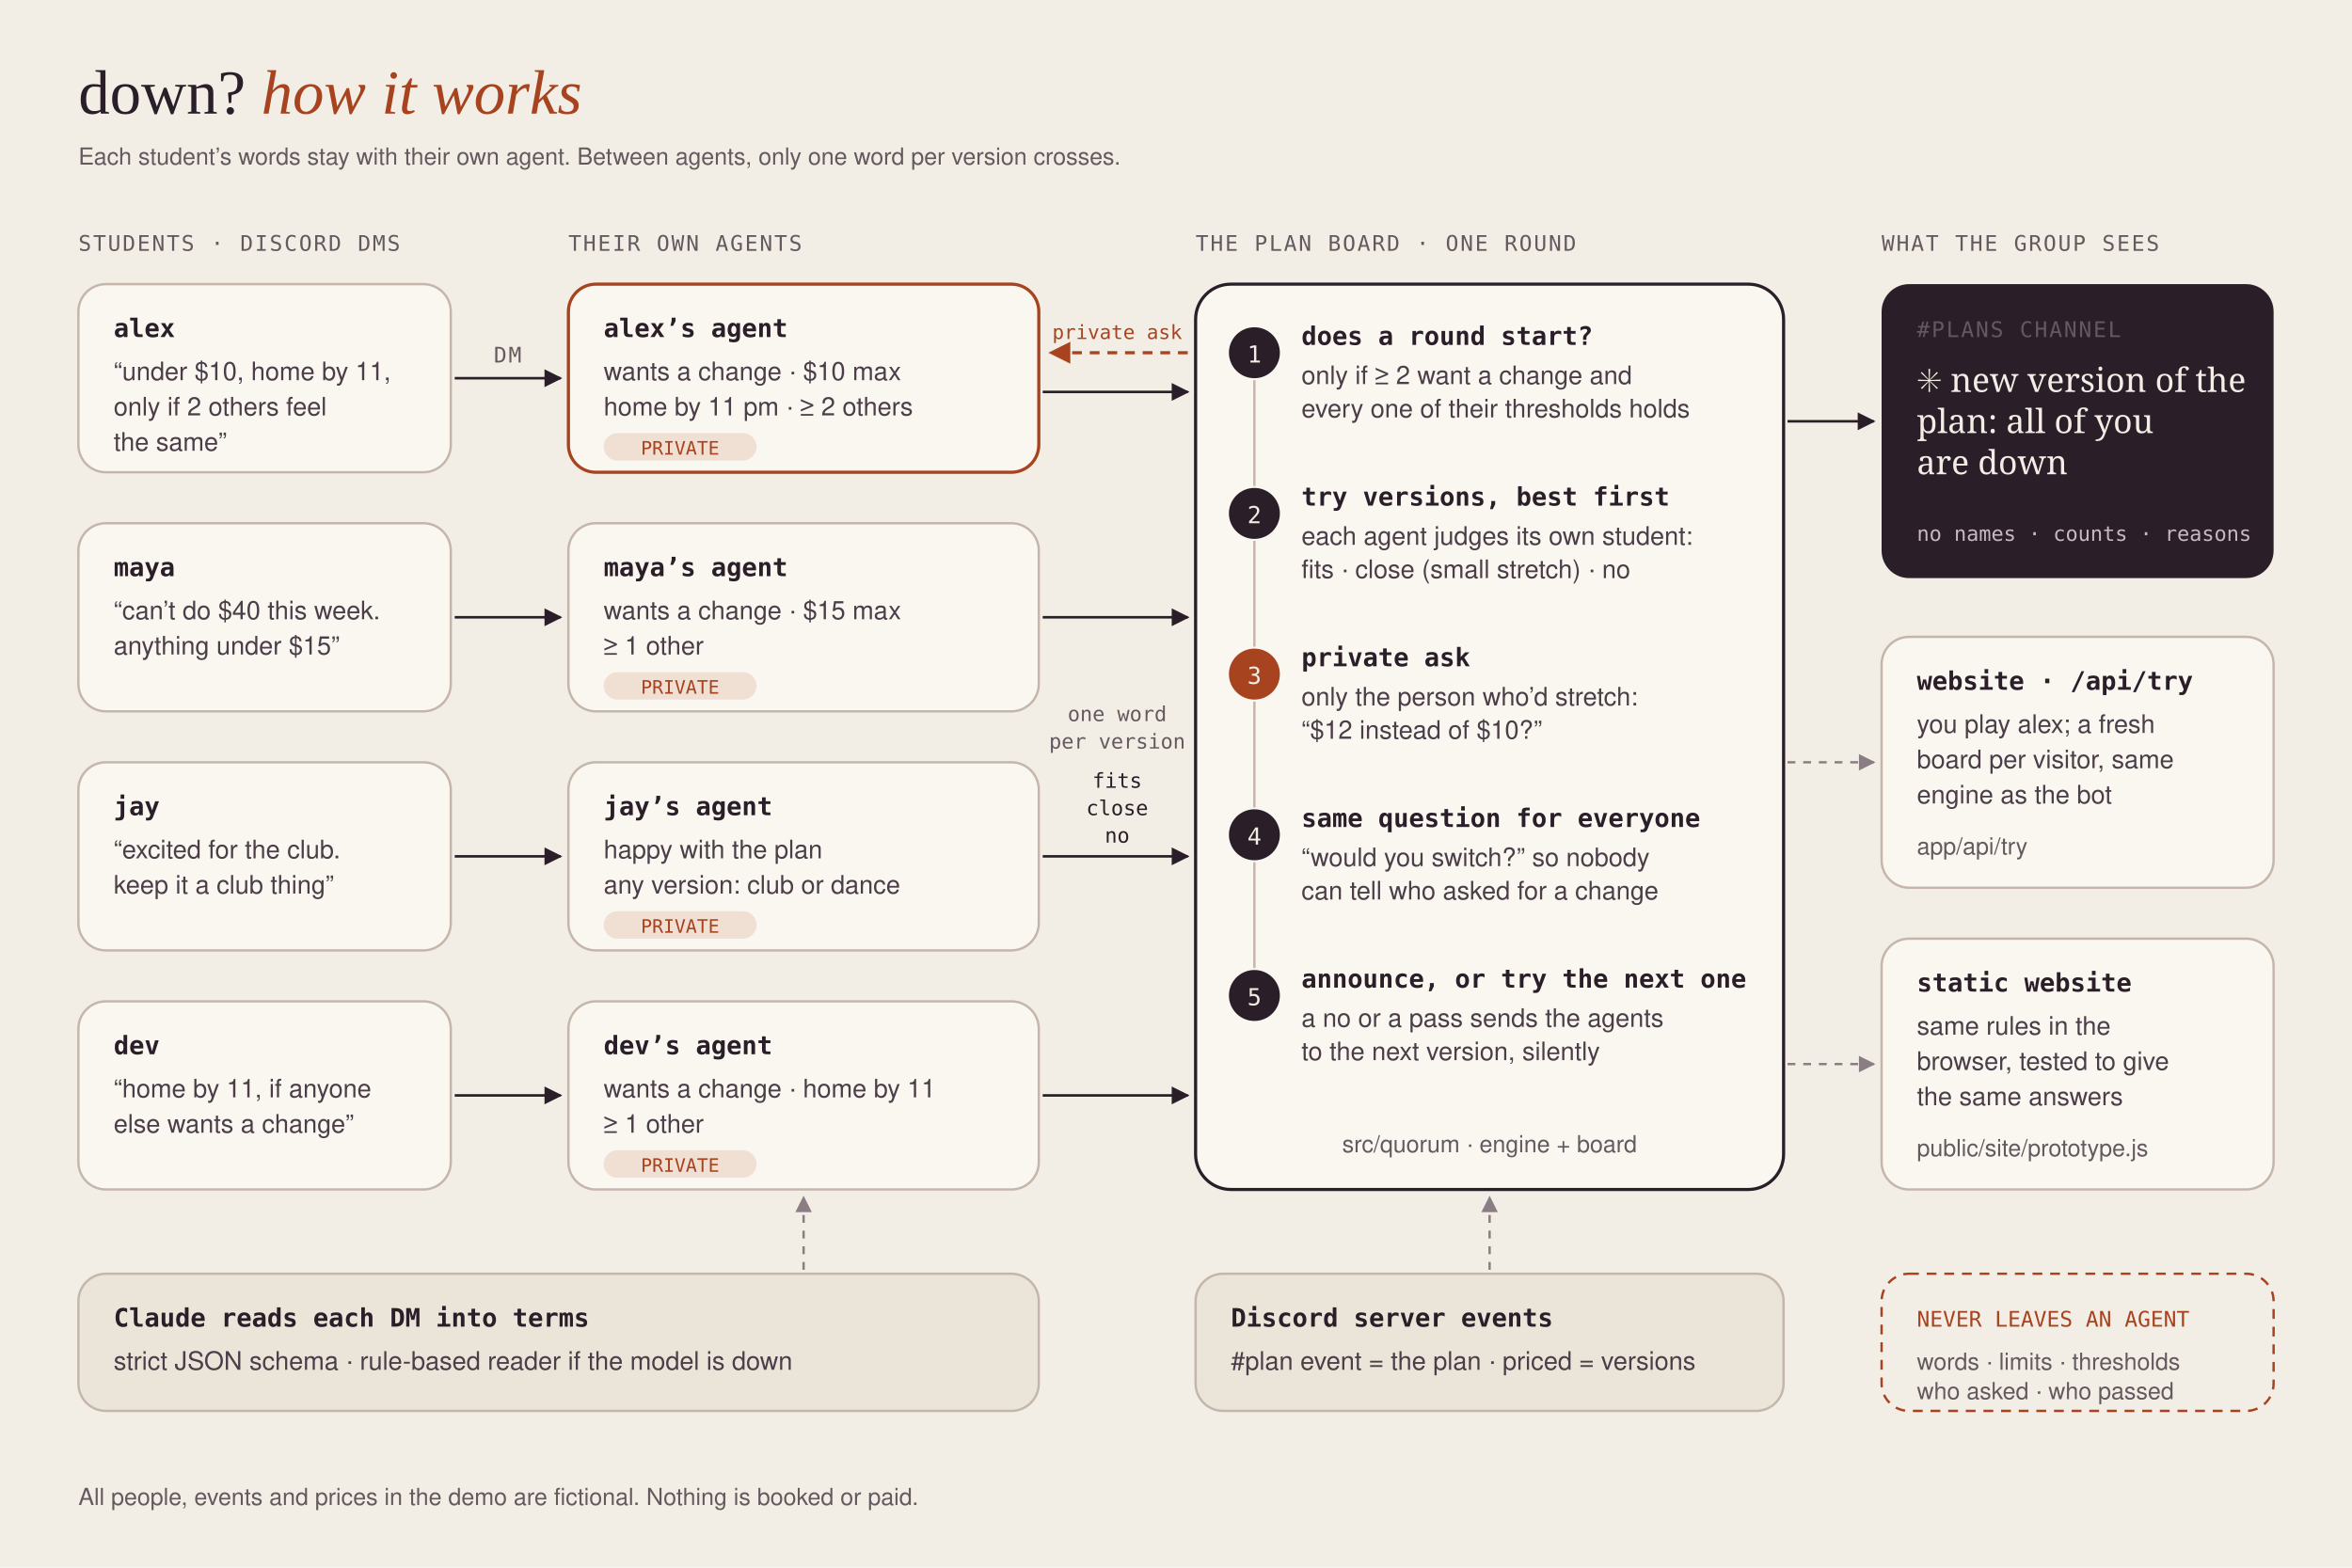
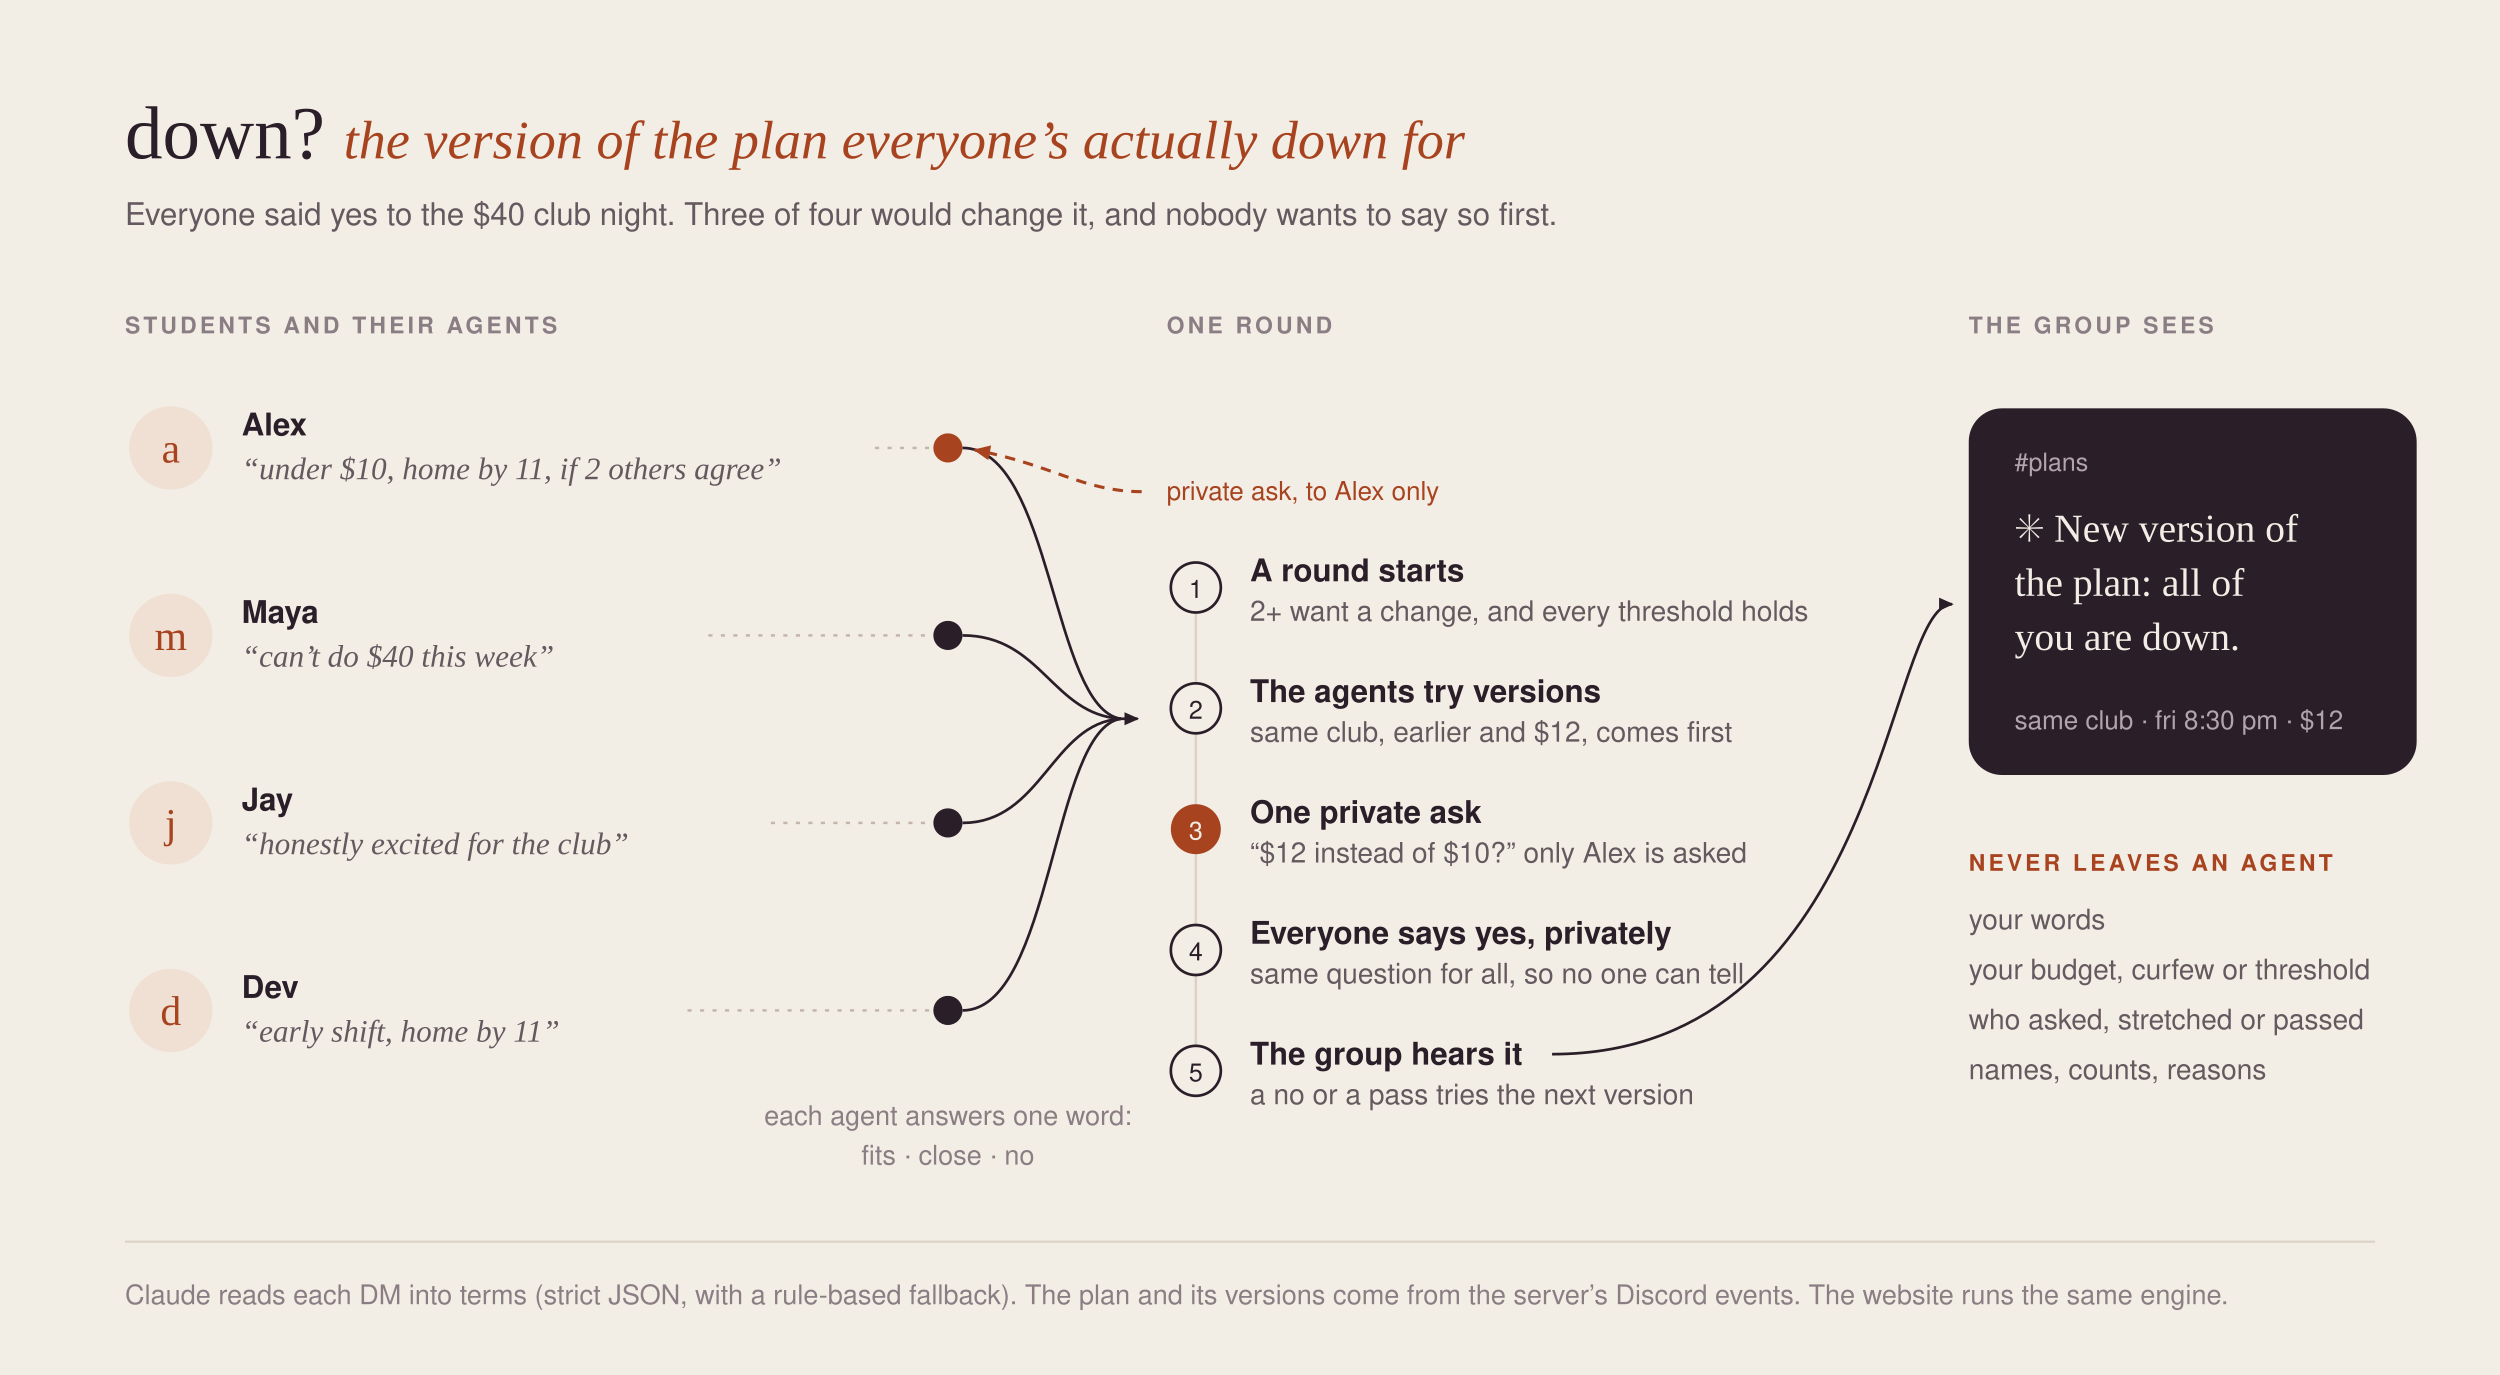
- <svg xmlns="http://www.w3.org/2000/svg" viewBox="0 0 1200 800" width="1200" height="800" font-family="-apple-system, 'Segoe UI', Helvetica, Arial, sans-serif">
+ <svg xmlns="http://www.w3.org/2000/svg" viewBox="0 0 1200 660" width="1200" height="660" font-family="-apple-system, 'Segoe UI', Helvetica, Arial, sans-serif">
  <defs>
-     <marker id="ink" viewBox="0 0 10 10" refX="9" refY="5" markerWidth="7" markerHeight="7" orient="auto-start-reverse">
-       <path d="M0 0L10 5L0 10z" fill="#2a1e29" />
+     <marker id="ink" viewBox="0 0 10 10" refX="8" refY="5" markerWidth="6" markerHeight="6" orient="auto">
+       <path d="M0 1L9 5L0 9z" fill="#2a1e29" />
    </marker>
-     <marker id="rust" viewBox="0 0 10 10" refX="9" refY="5" markerWidth="7" markerHeight="7" orient="auto-start-reverse">
-       <path d="M0 0L10 5L0 10z" fill="#a8431f" />
-     </marker>
-     <marker id="soft" viewBox="0 0 10 10" refX="9" refY="5" markerWidth="7" markerHeight="7" orient="auto-start-reverse">
-       <path d="M0 0L10 5L0 10z" fill="#8a7d84" />
+     <marker id="rust" viewBox="0 0 10 10" refX="8" refY="5" markerWidth="6" markerHeight="6" orient="auto">
+       <path d="M0 1L9 5L0 9z" fill="#a8431f" />
    </marker>
    <style>
-       .t { font-family: Georgia, 'Times New Roman', serif; fill: #2a1e29; }
-       .m { font-family: ui-monospace, Menlo, Consolas, monospace; }
-       .lab { font-family: ui-monospace, Menlo, Consolas, monospace; font-size: 11px; letter-spacing: .08em; fill: #655960; }
-       .name { font-family: ui-monospace, Menlo, Consolas, monospace; font-size: 13px; font-weight: 600; fill: #2a1e29; }
-       .body { font-size: 13px; fill: #4b3e49; }
-       .small { font-size: 12px; fill: #655960; }
-       .card { fill: #faf7f1; stroke: #c4b6ab; stroke-width: 1.2; }
-       .lock { fill: #f0dfd3; }
+       .serif { font-family: Georgia, 'Times New Roman', serif; }
+       .zone { font-size: 11px; letter-spacing: .14em; fill: #8a7d84; font-weight: 600; }
+       .name { font-size: 15px; font-weight: 600; fill: #2a1e29; }
+       .quote { font-family: Georgia, 'Times New Roman', serif; font-style: italic; font-size: 15px; fill: #655960; }
+       .step { font-size: 15px; font-weight: 600; fill: #2a1e29; }
+       .desc { font-size: 13.5px; fill: #655960; }
+       .note { font-size: 13px; fill: #8a7d84; }
    </style>
  </defs>
-   <rect width="1200" height="800" fill="#f3eee5" />
-   <text x="40" y="58" class="t" font-size="32">down? <tspan font-style="italic" fill="#a8431f">how it works</tspan>
+   <rect width="1200" height="660" fill="#f3eee5" />
+   <text x="60" y="76" class="serif" font-size="36" fill="#2a1e29">down? <tspan font-style="italic" font-size="26" fill="#a8431f">the version of the plan everyone’s actually down for</tspan>
  </text>
-   <text x="40" y="84" class="small">Each student’s words stay with their own agent. Between agents, only one word per version crosses.</text>
-   <text x="40" y="128" class="lab">STUDENTS · DISCORD DMS</text>
-   <text x="290" y="128" class="lab">THEIR OWN AGENTS</text>
-   <text x="610" y="128" class="lab">THE PLAN BOARD · ONE ROUND</text>
-   <text x="960" y="128" class="lab">WHAT THE GROUP SEES</text>
+   <text x="60" y="108" font-size="15" fill="#655960">Everyone said yes to the $40 club night. Three of four would change it, and nobody wants to say so first.</text>
+   <text x="60" y="160" class="zone">STUDENTS AND THEIR AGENTS</text>
+   <text x="560" y="160" class="zone">ONE ROUND</text>
+   <text x="945" y="160" class="zone">THE GROUP SEES</text>
  <g>
-     <rect x="40" y="145" width="190" height="96" rx="14" class="card" />
-     <text x="58" y="172" class="name">alex</text>
-     <text x="58" y="194" class="body">“under $10, home by 11,</text>
-     <text x="58" y="212" class="body">only if 2 others feel</text>
-     <text x="58" y="230" class="body">the same”</text>
-     <rect x="40" y="267" width="190" height="96" rx="14" class="card" />
-     <text x="58" y="294" class="name">maya</text>
-     <text x="58" y="316" class="body">“can’t do $40 this week.</text>
-     <text x="58" y="334" class="body">anything under $15”</text>
-     <rect x="40" y="389" width="190" height="96" rx="14" class="card" />
-     <text x="58" y="416" class="name">jay</text>
-     <text x="58" y="438" class="body">“excited for the club.</text>
-     <text x="58" y="456" class="body">keep it a club thing”</text>
-     <rect x="40" y="511" width="190" height="96" rx="14" class="card" />
-     <text x="58" y="538" class="name">dev</text>
-     <text x="58" y="560" class="body">“home by 11, if anyone</text>
-     <text x="58" y="578" class="body">else wants a change”</text>
+     <circle cx="82" cy="215" r="20" fill="#f0dfd3" />
+     <text x="82" y="222" class="serif" font-size="20" fill="#a8431f" text-anchor="middle">a</text>
+     <text x="116" y="209" class="name">Alex</text>
+     <text x="116" y="230" class="quote">“under $10, home by 11, if 2 others agree”</text>
+     <circle cx="82" cy="305" r="20" fill="#f0dfd3" />
+     <text x="82" y="312" class="serif" font-size="20" fill="#a8431f" text-anchor="middle">m</text>
+     <text x="116" y="299" class="name">Maya</text>
+     <text x="116" y="320" class="quote">“can’t do $40 this week”</text>
+     <circle cx="82" cy="395" r="20" fill="#f0dfd3" />
+     <text x="82" y="402" class="serif" font-size="20" fill="#a8431f" text-anchor="middle">j</text>
+     <text x="116" y="389" class="name">Jay</text>
+     <text x="116" y="410" class="quote">“honestly excited for the club”</text>
+     <circle cx="82" cy="485" r="20" fill="#f0dfd3" />
+     <text x="82" y="492" class="serif" font-size="20" fill="#a8431f" text-anchor="middle">d</text>
+     <text x="116" y="479" class="name">Dev</text>
+     <text x="116" y="500" class="quote">“early shift, home by 11”</text>
  </g>
-   <g stroke="#2a1e29" stroke-width="1.3" fill="none" marker-end="url(#ink)">
-     <path d="M232 193H286" />
-     <path d="M232 315H286" />
-     <path d="M232 437H286" />
-     <path d="M232 559H286" />
+   <g>
+     <circle cx="455" cy="215" r="7" fill="#a8431f" />
+     <circle cx="455" cy="305" r="7" fill="#2a1e29" />
+     <circle cx="455" cy="395" r="7" fill="#2a1e29" />
+     <circle cx="455" cy="485" r="7" fill="#2a1e29" />
  </g>
-   <text x="259" y="185" class="lab" text-anchor="middle">DM</text>
-   <g>
-     <rect x="290" y="145" width="240" height="96" rx="14" class="card" />
-     <rect x="290" y="145" width="240" height="96" rx="14" fill="none" stroke="#a8431f" stroke-width="1.6" />
-     <text x="308" y="172" class="name">alex’s agent</text>
-     <text x="308" y="194" class="body">wants a change · $10 max</text>
-     <text x="308" y="212" class="body">home by 11 pm · ≥ 2 others</text>
-     <rect x="308" y="221" width="78" height="14" rx="7" class="lock" />
-     <text x="347" y="232" class="m" font-size="9.5" fill="#a8431f" text-anchor="middle">PRIVATE</text>
-     <rect x="290" y="267" width="240" height="96" rx="14" class="card" />
-     <text x="308" y="294" class="name">maya’s agent</text>
-     <text x="308" y="316" class="body">wants a change · $15 max</text>
-     <text x="308" y="334" class="body">≥ 1 other</text>
-     <rect x="308" y="343" width="78" height="14" rx="7" class="lock" />
-     <text x="347" y="354" class="m" font-size="9.5" fill="#a8431f" text-anchor="middle">PRIVATE</text>
-     <rect x="290" y="389" width="240" height="96" rx="14" class="card" />
-     <text x="308" y="416" class="name">jay’s agent</text>
-     <text x="308" y="438" class="body">happy with the plan</text>
-     <text x="308" y="456" class="body">any version: club or dance</text>
-     <rect x="308" y="465" width="78" height="14" rx="7" class="lock" />
-     <text x="347" y="476" class="m" font-size="9.5" fill="#a8431f" text-anchor="middle">PRIVATE</text>
-     <rect x="290" y="511" width="240" height="96" rx="14" class="card" />
-     <text x="308" y="538" class="name">dev’s agent</text>
-     <text x="308" y="560" class="body">wants a change · home by 11</text>
-     <text x="308" y="578" class="body">≥ 1 other</text>
-     <rect x="308" y="587" width="78" height="14" rx="7" class="lock" />
-     <text x="347" y="598" class="m" font-size="9.5" fill="#a8431f" text-anchor="middle">PRIVATE</text>
+   <g stroke="#c4b6ab" stroke-width="1.2" stroke-dasharray="2 4">
+     <path d="M420 215H446" />
+     <path d="M340 305H446" />
+     <path d="M370 395H446" />
+     <path d="M330 485H446" />
  </g>
  <g stroke="#2a1e29" stroke-width="1.3" fill="none">
-     <path d="M532 200H606" marker-end="url(#ink)" />
-     <path d="M532 315H606" marker-end="url(#ink)" />
-     <path d="M532 437H606" marker-end="url(#ink)" />
-     <path d="M532 559H606" marker-end="url(#ink)" />
+     <path d="M462 215C505 215 505 340 538 345" />
+     <path d="M462 305C500 305 505 343 538 345" />
+     <path d="M462 395C500 395 505 347 538 345" />
+     <path d="M462 485C505 485 505 350 538 345" />
  </g>
-   <path d="M606 180H536" stroke="#a8431f" stroke-width="1.6" fill="none" stroke-dasharray="5 4" marker-end="url(#rust)" />
-   <text x="570" y="173" class="m" font-size="10" fill="#a8431f" text-anchor="middle">private ask</text>
-   <g class="m" font-size="10.5" text-anchor="middle">
-     <text x="570" y="368" fill="#655960">one word</text>
-     <text x="570" y="382" fill="#655960">per version</text>
-     <text x="570" y="402" fill="#2a1e29">fits</text>
-     <text x="570" y="416" fill="#2a1e29">close</text>
-     <text x="570" y="430" fill="#2a1e29">no</text>
+   <path d="M536 345H546" stroke="#2a1e29" stroke-width="1.3" marker-end="url(#ink)" />
+   <path d="M548 236C520 236 505 223 468 216" stroke="#a8431f" stroke-width="1.5" fill="none" stroke-dasharray="5 4" marker-end="url(#rust)" />
+   <text x="560" y="240" font-size="12.5" fill="#a8431f">private ask, to Alex only</text>
+   <text x="455" y="540" class="note" text-anchor="middle">each agent answers one word:</text>
+   <text x="455" y="559" class="note" text-anchor="middle">fits · close · no</text>
+   <line x1="574" y1="282" x2="574" y2="512" stroke="#dbd1c4" stroke-width="1.2" />
+   <g>
+     <circle cx="574" cy="282" r="12" fill="#f3eee5" stroke="#2a1e29" stroke-width="1.3" />
+     <text x="574" y="287" font-size="12" fill="#2a1e29" text-anchor="middle">1</text>
+     <text x="600" y="279" class="step">A round starts</text>
+     <text x="600" y="298" class="desc">2+ want a change, and every threshold holds</text>
+     <circle cx="574" cy="340" r="12" fill="#f3eee5" stroke="#2a1e29" stroke-width="1.3" />
+     <text x="574" y="345" font-size="12" fill="#2a1e29" text-anchor="middle">2</text>
+     <text x="600" y="337" class="step">The agents try versions</text>
+     <text x="600" y="356" class="desc">same club, earlier and $12, comes first</text>
+     <circle cx="574" cy="398" r="12" fill="#a8431f" />
+     <text x="574" y="403" font-size="12" fill="#f3eee5" text-anchor="middle">3</text>
+     <text x="600" y="395" class="step" fill="#a8431f">One private ask</text>
+     <text x="600" y="414" class="desc">“$12 instead of $10?” only Alex is asked</text>
+     <circle cx="574" cy="456" r="12" fill="#f3eee5" stroke="#2a1e29" stroke-width="1.3" />
+     <text x="574" y="461" font-size="12" fill="#2a1e29" text-anchor="middle">4</text>
+     <text x="600" y="453" class="step">Everyone says yes, privately</text>
+     <text x="600" y="472" class="desc">same question for all, so no one can tell</text>
+     <circle cx="574" cy="514" r="12" fill="#f3eee5" stroke="#2a1e29" stroke-width="1.3" />
+     <text x="574" y="519" font-size="12" fill="#2a1e29" text-anchor="middle">5</text>
+     <text x="600" y="511" class="step">The group hears it</text>
+     <text x="600" y="530" class="desc">a no or a pass tries the next version</text>
  </g>
-   <rect x="610" y="145" width="300" height="462" rx="18" fill="#faf7f1" stroke="#2a1e29" stroke-width="1.6" />
-   <g>
-     <circle cx="640" cy="180" r="13" fill="#2a1e29" />
-     <text x="640" y="185" class="m" font-size="12" fill="#f3eee5" text-anchor="middle">1</text>
-     <text x="664" y="176" class="name">does a round start?</text>
-     <text x="664" y="196" class="body">only if ≥ 2 want a change and</text>
-     <text x="664" y="213" class="body">every one of their thresholds holds</text>
-     <circle cx="640" cy="262" r="13" fill="#2a1e29" />
-     <text x="640" y="267" class="m" font-size="12" fill="#f3eee5" text-anchor="middle">2</text>
-     <text x="664" y="258" class="name">try versions, best first</text>
-     <text x="664" y="278" class="body">each agent judges its own student:</text>
-     <text x="664" y="295" class="body">fits · close (small stretch) · no</text>
-     <circle cx="640" cy="344" r="13" fill="#a8431f" />
-     <text x="640" y="349" class="m" font-size="12" fill="#f3eee5" text-anchor="middle">3</text>
-     <text x="664" y="340" class="name" fill="#a8431f">private ask</text>
-     <text x="664" y="360" class="body">only the person who’d stretch:</text>
-     <text x="664" y="377" class="body">“$12 instead of $10?”</text>
-     <circle cx="640" cy="426" r="13" fill="#2a1e29" />
-     <text x="640" y="431" class="m" font-size="12" fill="#f3eee5" text-anchor="middle">4</text>
-     <text x="664" y="422" class="name">same question for everyone</text>
-     <text x="664" y="442" class="body">“would you switch?” so nobody</text>
-     <text x="664" y="459" class="body">can tell who asked for a change</text>
-     <circle cx="640" cy="508" r="13" fill="#2a1e29" />
-     <text x="640" y="513" class="m" font-size="12" fill="#f3eee5" text-anchor="middle">5</text>
-     <text x="664" y="504" class="name">announce, or try the next one</text>
-     <text x="664" y="524" class="body">a no or a pass sends the agents</text>
-     <text x="664" y="541" class="body">to the next version, silently</text>
-     <path d="M640 194V248M640 276V330M640 358V412M640 440V494" stroke="#c4b6ab" stroke-width="1.2" />
-     <text x="760" y="588" class="small" text-anchor="middle">src/quorum · engine + board</text>
+   <path d="M745 506C905 506 905 290 937 290" stroke="#2a1e29" stroke-width="1.3" fill="none" marker-end="url(#ink)" />
+   <rect x="945" y="196" width="215" height="176" rx="16" fill="#2a1e29" />
+   <text x="967" y="226" font-size="12" fill="#b3a3ad">#plans</text>
+   <text x="967" y="260" class="serif" font-size="19" fill="#f3eee5">✳ New version of</text>
+   <text x="967" y="286" class="serif" font-size="19" fill="#f3eee5">the plan: all of</text>
+   <text x="967" y="312" class="serif" font-size="19" fill="#f3eee5">you are down.</text>
+   <text x="967" y="350" font-size="12.5" fill="#b3a3ad">same club · fri 8:30 pm · $12</text>
+   <text x="945" y="418" class="zone" style="fill:#a8431f">NEVER LEAVES AN AGENT</text>
+   <g class="desc">
+     <text x="945" y="446">your words</text>
+     <text x="945" y="470">your budget, curfew or threshold</text>
+     <text x="945" y="494">who asked, stretched or passed</text>
+     <text x="945" y="518">names, counts, reasons</text>
  </g>
-   <path d="M912 215C935 215 935 215 956 215" stroke="#2a1e29" stroke-width="1.3" fill="none" marker-end="url(#ink)" />
-   <rect x="960" y="145" width="200" height="150" rx="14" fill="#2a1e29" />
-   <text x="978" y="172" class="lab" fill="#c9b8c2">#PLANS CHANNEL</text>
-   <text x="978" y="200" font-family="Georgia, serif" font-size="17" fill="#f3eee5">✳ new version of the</text>
-   <text x="978" y="221" font-family="Georgia, serif" font-size="17" fill="#f3eee5">plan: all of you</text>
-   <text x="978" y="242" font-family="Georgia, serif" font-size="17" fill="#f3eee5">are down</text>
-   <text x="978" y="276" class="m" font-size="10.5" fill="#c9b8c2">no names · counts · reasons</text>
-   <rect x="960" y="325" width="200" height="128" rx="14" class="card" />
-   <text x="978" y="352" class="name">website · /api/try</text>
-   <text x="978" y="374" class="body">you play alex; a fresh</text>
-   <text x="978" y="392" class="body">board per visitor, same</text>
-   <text x="978" y="410" class="body">engine as the bot</text>
-   <text x="978" y="436" class="small">app/api/try</text>
-   <rect x="960" y="479" width="200" height="128" rx="14" class="card" />
-   <text x="978" y="506" class="name">static website</text>
-   <text x="978" y="528" class="body">same rules in the</text>
-   <text x="978" y="546" class="body">browser, tested to give</text>
-   <text x="978" y="564" class="body">the same answers</text>
-   <text x="978" y="590" class="small">public/site/prototype.js</text>
-   <path d="M912 389H956" stroke="#8a7d84" stroke-width="1.2" fill="none" stroke-dasharray="4 4" marker-end="url(#soft)" />
-   <path d="M912 543H956" stroke="#8a7d84" stroke-width="1.2" fill="none" stroke-dasharray="4 4" marker-end="url(#soft)" />
-   <rect x="40" y="650" width="490" height="70" rx="14" fill="#ebe4d8" stroke="#c4b6ab" stroke-width="1.2" />
-   <text x="58" y="677" class="name">Claude reads each DM into terms</text>
-   <text x="58" y="699" class="body">strict JSON schema · rule-based reader if the model is down</text>
-   <path d="M410 648V611" stroke="#8a7d84" stroke-width="1.2" fill="none" stroke-dasharray="4 4" marker-end="url(#soft)" />
-   <rect x="610" y="650" width="300" height="70" rx="14" fill="#ebe4d8" stroke="#c4b6ab" stroke-width="1.2" />
-   <text x="628" y="677" class="name">Discord server events</text>
-   <text x="628" y="699" class="body">#plan event = the plan · priced = versions</text>
-   <path d="M760 648V611" stroke="#8a7d84" stroke-width="1.2" fill="none" stroke-dasharray="4 4" marker-end="url(#soft)" />
-   <rect x="960" y="650" width="200" height="70" rx="14" fill="none" stroke="#a8431f" stroke-width="1.2" stroke-dasharray="5 4" />
-   <text x="978" y="677" class="m" font-size="11" fill="#a8431f">NEVER LEAVES AN AGENT</text>
-   <text x="978" y="699" class="small">words · limits · thresholds</text>
-   <text x="978" y="714" class="small">who asked · who passed</text>
-   <text x="40" y="768" class="small">All people, events and prices in the demo are fictional. Nothing is booked or paid.</text>
+   <line x1="60" y1="596" x2="1140" y2="596" stroke="#dbd1c4" stroke-width="1" />
+   <text x="60" y="626" class="note">Claude reads each DM into terms (strict JSON, with a rule-based fallback). The plan and its versions come from the server’s Discord events. The website runs the same engine.</text>
</svg>
